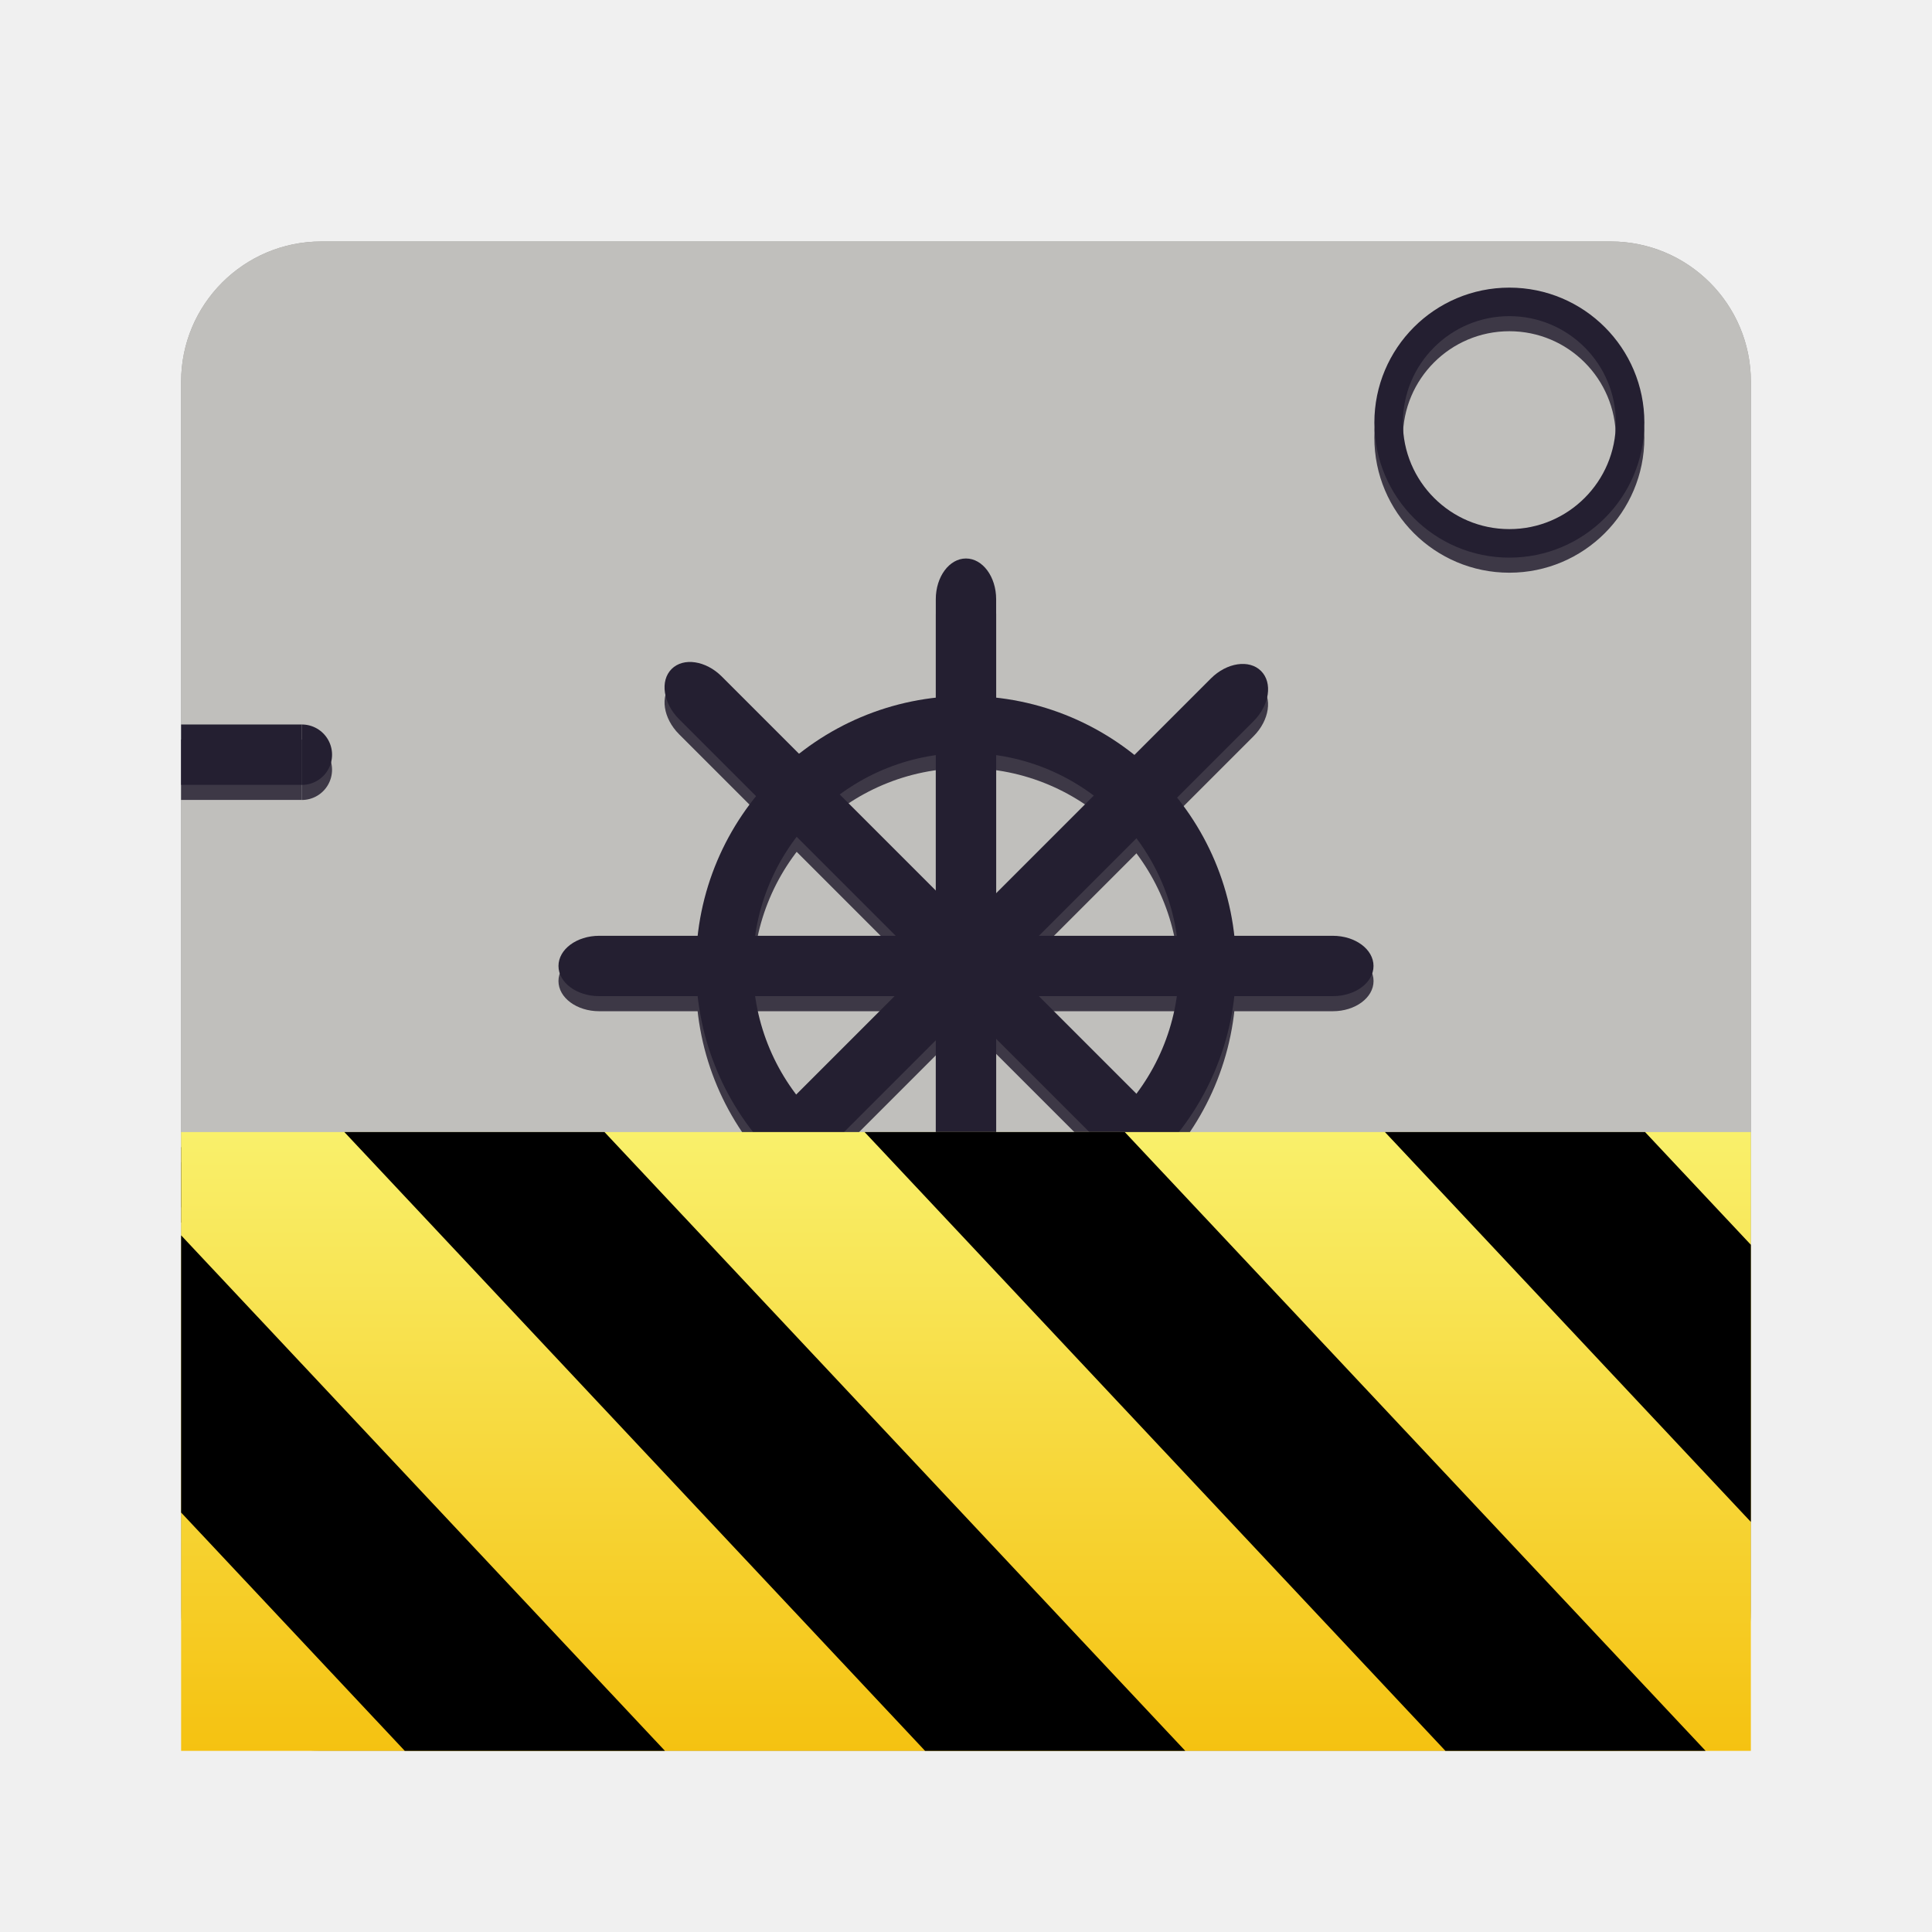
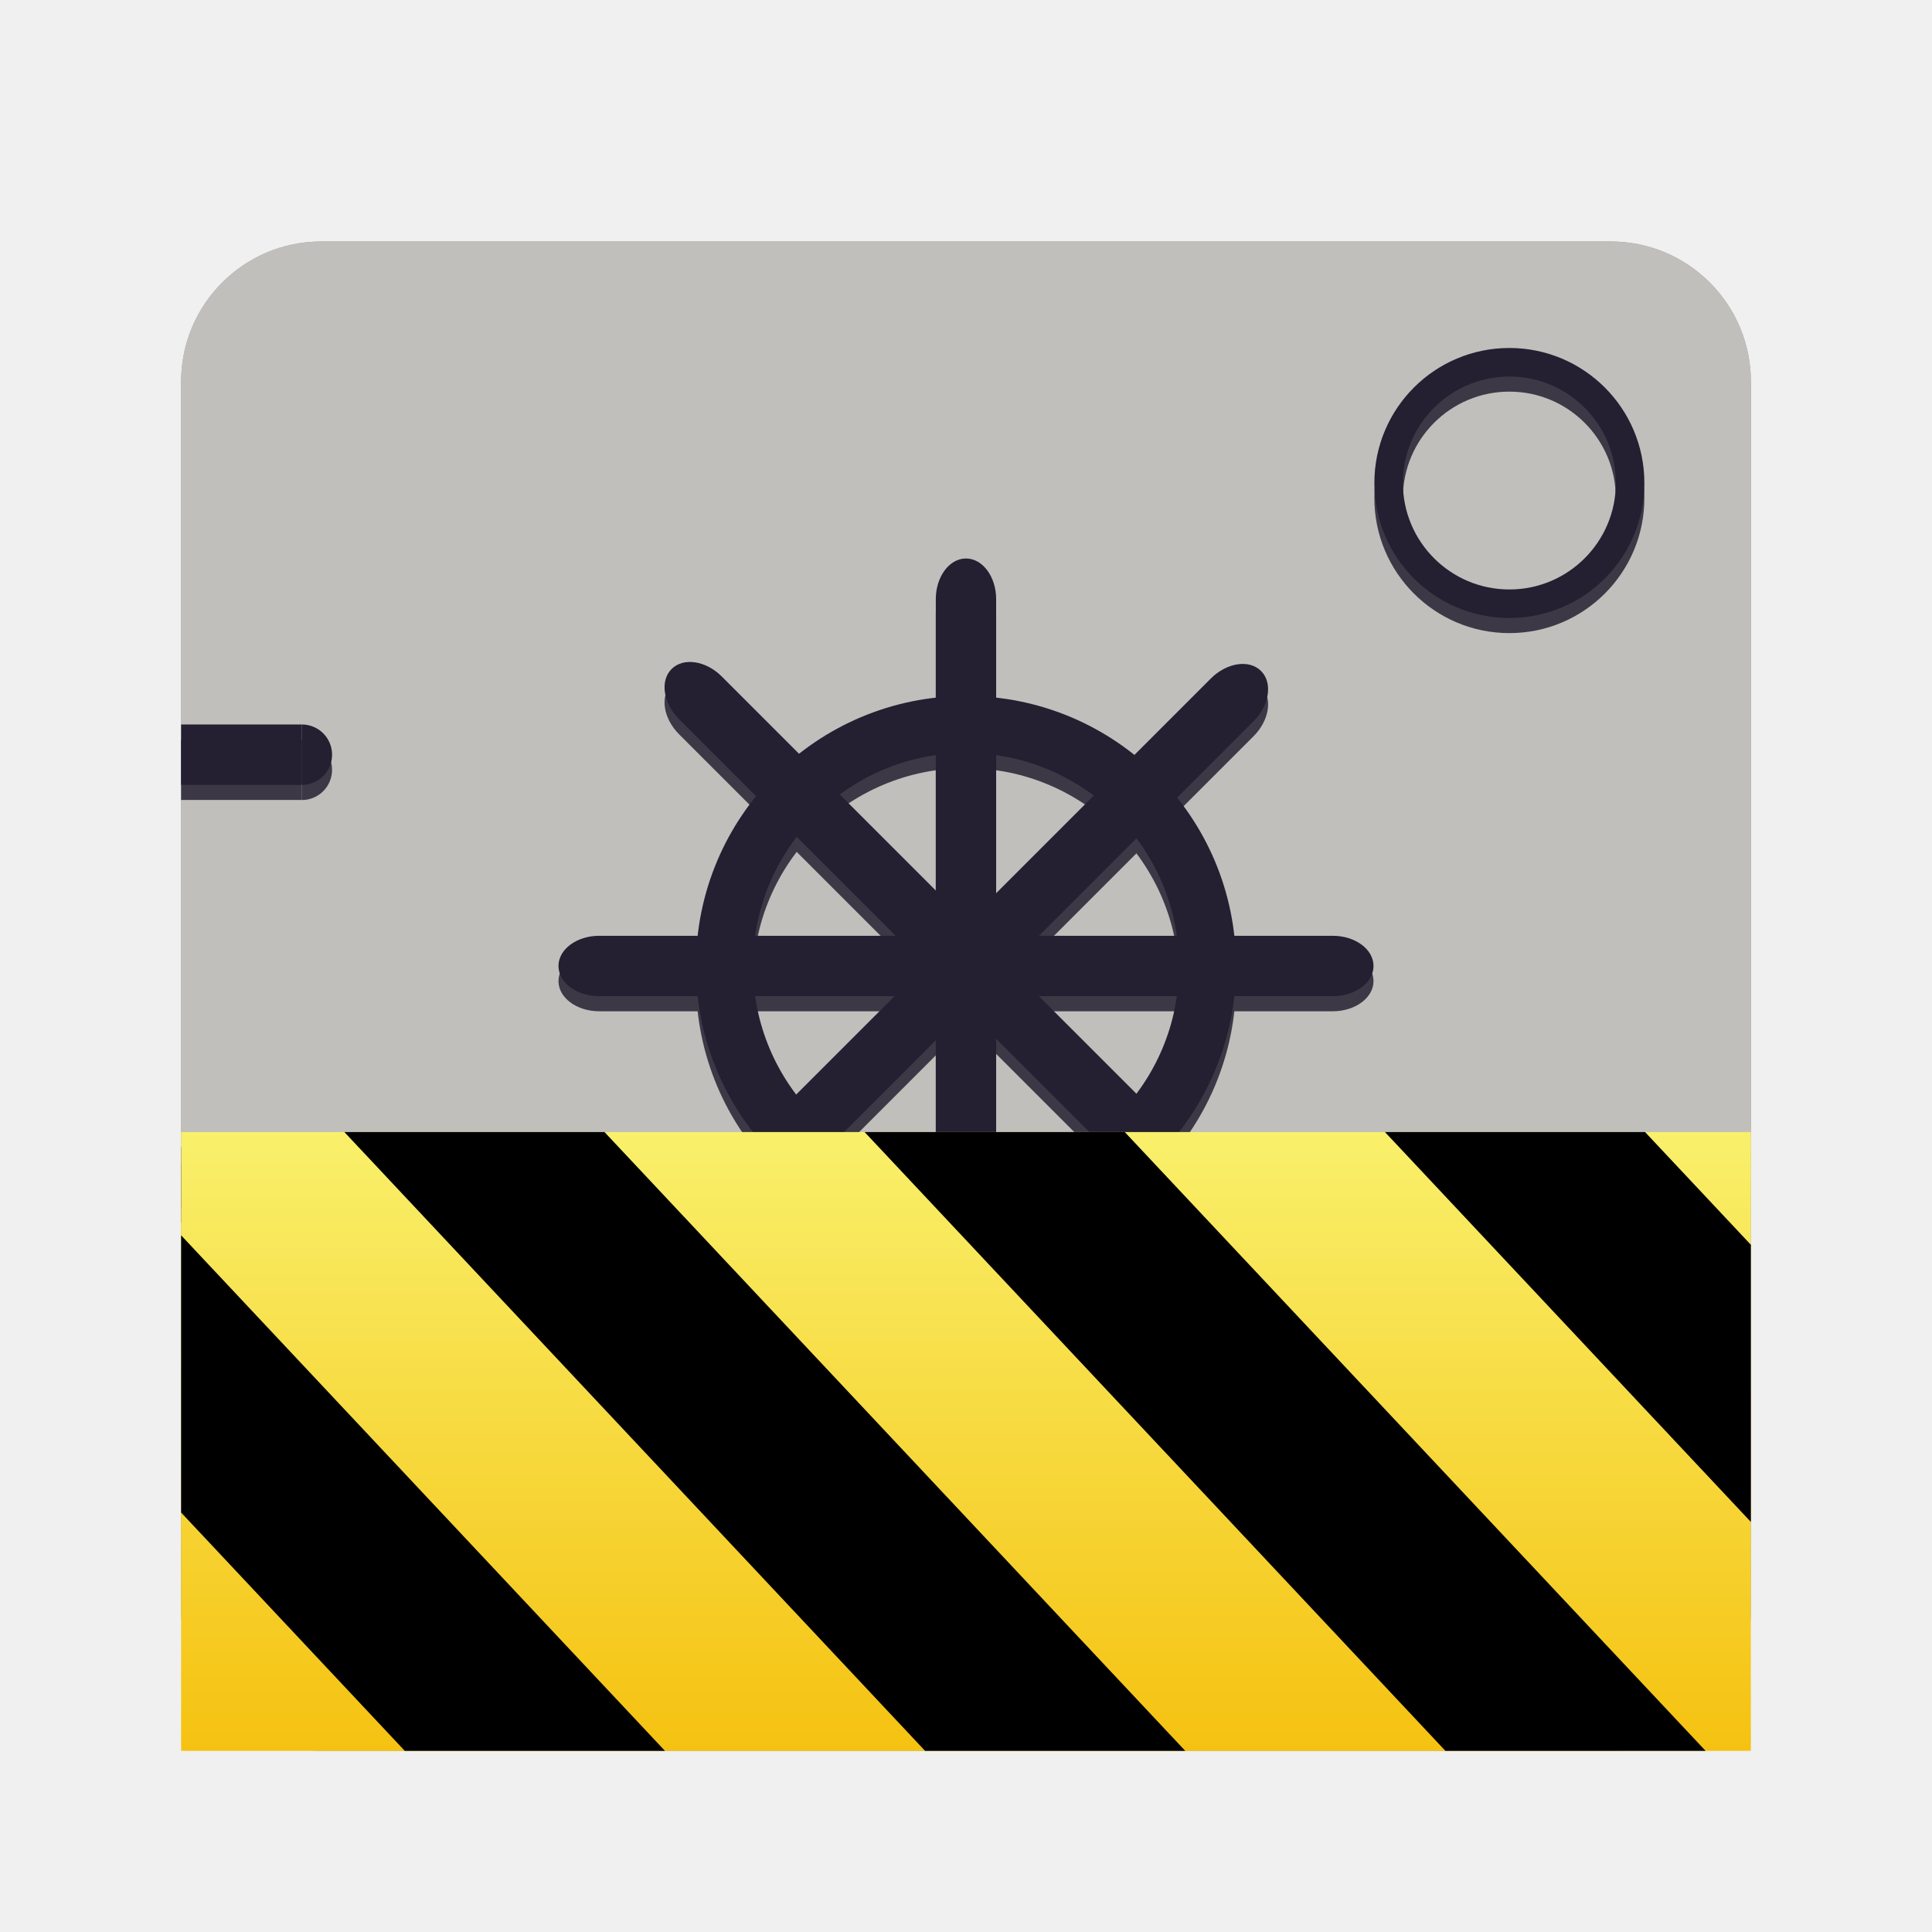
<svg xmlns="http://www.w3.org/2000/svg" xmlns:ns1="http://www.openswatchbook.org/uri/2009/osb" xmlns:xlink="http://www.w3.org/1999/xlink" width="128" height="128" viewBox="0 0 33.867 33.867" version="1.1" id="svg8">
  <defs id="defs2">
    <linearGradient id="linearGradient9523" ns1:paint="solid">
      <stop style="stop-color:#241f31;stop-opacity:1;" offset="0" id="stop9521" />
    </linearGradient>
    <clipPath id="j">
      <rect height="128" width="128" id="rect55" x="0" y="0" />
    </clipPath>
    <mask id="f">
      <g clip-path="url(#d)" filter="url(#e)" id="g39">
        <g clip-path="url(#c)" id="g37">
          <path d="M 38.977,23.473 C 20.422,23.641 5.469,38.73 5.469,57.285 c 0,12.082 3.805,21.816 14.562,31.43 L 64,128 107.664,89.305 c 11.812,-9.652 14.613,-20.383 14.867,-32.02 0,-18.676 -15.137,-33.812 -33.812,-33.812 -9.371,0 -18.324,3.891 -24.719,10.738 -6.395,-6.848 -15.348,-10.738 -24.719,-10.738 -0.102,0 -0.203,0 -0.305,0 z m 0,0" fill="url(#a)" id="path31" />
          <path d="M 38.977,19.473 C 20.422,19.641 5.469,34.73 5.469,53.285 c 0,8.051 2.148,15.891 7.512,21.25 L 64,119.504 114.059,75.672 c 5.516,-5.516 8.473,-13.801 8.473,-22.387 0,-18.676 -15.137,-33.812 -33.812,-33.812 -9.371,0 -18.324,3.891 -24.719,10.742 -6.395,-6.852 -15.348,-10.742 -24.719,-10.742 -0.102,0 -0.203,0 -0.305,0 z m 0,0" fill="#f6f5f4" id="path33" />
          <path d="m -228.097,706.133 h 26 l 10,-23 6,39 8,-16 h 6" fill="none" stroke="url(#b)" stroke-linecap="round" stroke-miterlimit="10" stroke-width="4" transform="translate(255.0965,-636.1328)" id="path35" />
        </g>
      </g>
    </mask>
    <clipPath id="d">
      <rect height="128" width="128" id="rect25" x="0" y="0" />
    </clipPath>
    <filter id="e" height="1" width="1" x="0" y="0">
      <feColorMatrix in="SourceGraphic" type="matrix" values="0 0 0 0 1 0 0 0 0 1 0 0 0 0 1 0 0 0 1 0" id="feColorMatrix28" />
    </filter>
    <clipPath id="c">
      <rect height="128" width="128" id="rect22" x="0" y="0" />
    </clipPath>
    <linearGradient id="a" gradientUnits="userSpaceOnUse" x1="4.909" x2="122" y1="106.961" y2="106.961">
      <stop offset="0" stop-color="#ffffff" id="stop2" />
      <stop offset="0.151" stop-color="#deddda" id="stop4" />
      <stop offset="0.505" stop-color="#deddda" id="stop6" />
      <stop offset="0.508" stop-color="#c0bfbc" id="stop8" />
      <stop offset="0.761" stop-color="#c0bfbc" id="stop10" />
      <stop offset="0.933" stop-color="#deddda" id="stop12" />
      <stop offset="1" stop-color="#c0bfbc" id="stop14" />
    </linearGradient>
    <linearGradient id="b" gradientUnits="userSpaceOnUse" x1="-177.754" x2="-228.553" y1="691.488" y2="691.488">
      <stop offset="0" stop-color="#ed333b" id="stop17" />
      <stop offset="1" stop-color="#ed333b" stop-opacity="0" id="stop19" />
    </linearGradient>
    <clipPath id="i">
      <rect height="128" width="128" id="rect52" x="0" y="0" />
    </clipPath>
    <mask id="g">
      <g filter="url(#e)" id="g44">
        <rect fill-opacity="0.8" height="128" width="128" id="rect42" x="0" y="0" />
      </g>
    </mask>
    <filter id="filter943" height="1" width="1" x="0" y="0">
      <feColorMatrix in="SourceGraphic" type="matrix" values="0 0 0 0 1 0 0 0 0 1 0 0 0 0 1 0 0 0 1 0" id="feColorMatrix941" />
    </filter>
    <linearGradient id="h" gradientTransform="matrix(0,0.37,-0.98462,0,295.385,-30.36)" gradientUnits="userSpaceOnUse" x1="300" x2="428" y1="235" y2="235">
      <stop offset="0" stop-color="#f9f06b" id="stop47" />
      <stop offset="1" stop-color="#f5c211" id="stop49" />
    </linearGradient>
    <clipPath id="clip3">
      <rect x="0" y="0" width="128" height="128" id="rect62" />
    </clipPath>
    <clipPath id="clip4">
      <rect x="0" y="0" width="128" height="128" id="rect54" />
    </clipPath>
    <linearGradient id="linear0" gradientUnits="userSpaceOnUse" x1="300" y1="235" x2="428" y2="235" gradientTransform="matrix(0.000000000000000023,0.37,-0.98462,0.00000000000000006,295.385,-30.36)">
      <stop offset="0" style="stop-color:rgb(97.647%,94.118%,41.961%);stop-opacity:1;" id="stop49-3" />
      <stop offset="1" style="stop-color:rgb(96.078%,76.078%,6.667%);stop-opacity:1;" id="stop51" />
    </linearGradient>
    <mask id="mask1">
      <g filter="url(#alpha)" id="g46" transform="scale(0.2645833)">
        <rect x="0" y="0" width="128" height="128" style="fill:#000000;fill-opacity:0.8;stroke:none" id="rect44" />
      </g>
    </mask>
    <filter id="alpha" filterUnits="objectBoundingBox" x="0%" y="0%" width="100%" height="100%">
      <feColorMatrix type="matrix" in="SourceGraphic" values="0 0 0 0 1 0 0 0 0 1 0 0 0 0 1 0 0 0 1 0" id="feColorMatrix35" />
    </filter>
    <clipPath id="clipPath964">
      <rect x="0" y="0" width="128" height="128" id="rect962" />
    </clipPath>
    <mask id="mask0">
      <g id="use41" clip-path="url(#clip1)" filter="url(#alpha)" transform="scale(0.07000434)">
        <g id="g1145" clip-path="url(#clip2)" transform="scale(0.2645833)">
          <path style="fill:#855c3a;fill-opacity:1;fill-rule:nonzero;stroke:none" d="M 28.723,44 H 99.277 C 104.094,44 108,47.906 108,52.723 V 111.277 C 108,116.094 104.094,120 99.277,120 H 28.723 C 23.906,120 20,116.094 20,111.277 V 52.723 C 20,47.906 23.906,44 28.723,44 Z m 0,0" id="path1119" />
          <path style="fill:#b38259;fill-opacity:1;fill-rule:nonzero;stroke:none" d="M 28.723,16 H 99.277 C 104.094,16 108,20.062 108,25.078 V 106.922 C 108,111.938 104.094,116 99.277,116 H 28.723 C 23.906,116 20,111.938 20,106.922 V 25.078 C 20,20.062 23.906,16 28.723,16 Z m 0,0" id="path1121" />
          <path style="fill:#dedcd9;fill-opacity:1;fill-rule:nonzero;stroke:none" d="m 28,78 h 72 v 30 H 28 Z m 0,0" id="path1123" />
          <path style="fill:#ffffff;fill-opacity:1;fill-rule:nonzero;stroke:none" d="m 28,22 h 72 v 82 H 28 Z m 0,0" id="path1125" />
          <path style="fill:none;stroke:#3a3545;stroke-width:4;stroke-linecap:butt;stroke-linejoin:miter;stroke-miterlimit:4;stroke-opacity:1" d="m 32,220 6,6 10,-10" transform="translate(7.999992,-156)" id="path1127" />
          <path style="fill:#bfbdba;fill-opacity:1;fill-rule:nonzero;stroke:none" d="m 64,40 h 24 v 4 H 64 Z m 0,0" id="path1129" />
          <path style="fill:#bfbdba;fill-opacity:1;fill-rule:nonzero;stroke:none" d="m 64,64 h 18 v 4 H 64 Z m 0,0" id="path1131" />
          <path style="fill:none;stroke:#3a3545;stroke-width:4;stroke-linecap:butt;stroke-linejoin:miter;stroke-miterlimit:4;stroke-opacity:1" d="m 32,218 6,6 10,-10" transform="translate(7.999992,-178)" id="path1133" />
          <path style="fill:none;stroke:#3a3545;stroke-width:4;stroke-linecap:butt;stroke-linejoin:miter;stroke-miterlimit:4;stroke-opacity:1" d="m 32,220 6,6 10,-10" transform="translate(7.999992,-132)" id="path1135" />
          <path style="fill:#bfbdba;fill-opacity:1;fill-rule:nonzero;stroke:none" d="m 64,88 h 24 v 4 H 64 Z m 0,0" id="path1137" />
          <path style="fill:#999994;fill-opacity:1;fill-rule:nonzero;stroke:none" d="m 44,12 c -2.215,0 -4,1.785 -4,4 v 8 h 48 v -8 c 0,-2.215 -1.805,-4.312 -4,-4 H 70 l -6,8 -6,-8 z m 0,0" id="path1139" />
          <path style="fill:none;stroke:#999994;stroke-width:4;stroke-linecap:butt;stroke-linejoin:round;stroke-miterlimit:4;stroke-opacity:1" d="m 70,184 c 0,3.312 -2.688,6 -6,6 -3.312,0 -6,-2.688 -6,-6 0,-3.312 2.688,-6 6,-6 3.312,0 6,2.688 6,6 z m 0,0" transform="translate(0,-172)" id="path1141" />
          <path style="fill:#75757a;fill-opacity:1;fill-rule:nonzero;stroke:none" d="m 40,24 h 48 v 4 H 40 Z m 0,0" id="path1143" />
        </g>
      </g>
    </mask>
    <clipPath id="clip1">
      <rect x="0" y="0" width="128" height="128" id="rect32" />
    </clipPath>
    <filter id="filter978" filterUnits="objectBoundingBox" x="0%" y="0%" width="100%" height="100%">
      <feColorMatrix type="matrix" in="SourceGraphic" values="0 0 0 0 1 0 0 0 0 1 0 0 0 0 1 0 0 0 1 0" id="feColorMatrix976" />
    </filter>
    <clipPath id="clip2">
      <rect x="0" y="0" width="128" height="128" id="rect2" />
    </clipPath>
    <clipPath id="clipPath984">
      <rect x="0" y="0" width="128" height="128" id="rect982" />
    </clipPath>
    <clipPath id="clipPath988">
      <rect x="0" y="0" width="128" height="128" id="rect986" />
    </clipPath>
    <filter id="filter992" filterUnits="objectBoundingBox" x="0%" y="0%" width="100%" height="100%">
      <feColorMatrix type="matrix" in="SourceGraphic" values="0 0 0 0 1 0 0 0 0 1 0 0 0 0 1 0 0 0 1 0" id="feColorMatrix990" />
    </filter>
    <clipPath id="clipPath996">
      <rect x="0" y="0" width="128" height="128" id="rect994" />
    </clipPath>
    <clipPath id="clipPath1000">
      <rect x="0" y="0" width="128" height="128" id="rect998" />
    </clipPath>
    <mask id="mask1006">
      <g filter="url(#alpha)" id="g1004">
        <rect x="0" y="0" width="128" height="128" style="fill:rgb(0%,0%,0%);fill-opacity:0.8;stroke:none;" id="rect1002" />
      </g>
    </mask>
    <filter id="filter1010" filterUnits="objectBoundingBox" x="0%" y="0%" width="100%" height="100%">
      <feColorMatrix type="matrix" in="SourceGraphic" values="0 0 0 0 1 0 0 0 0 1 0 0 0 0 1 0 0 0 1 0" id="feColorMatrix1008" />
    </filter>
    <clipPath id="clipPath1014">
      <rect x="0" y="0" width="128" height="128" id="rect1012" />
    </clipPath>
    <linearGradient xlink:href="#linear0" id="linearGradient1089" gradientUnits="userSpaceOnUse" gradientTransform="matrix(0,0.37,-0.98462,0,295.385,-30.36)" x1="300" y1="235" x2="428" y2="235" />
    <meshgradient id="meshgradient5408" gradientUnits="userSpaceOnUse" x="0" y="21.336">
      <meshrow id="meshrow5420">
        <meshpatch id="meshpatch5418">
          <stop path="c 11.289,0  22.578,0  33.867,0" style="stop-color:#ffffff;stop-opacity:1" id="stop5410" />
          <stop path="c 0,4.177  0,8.354  0,12.53" style="stop-color:#000000;stop-opacity:1" id="stop5412" />
          <stop path="c -11.289,0  -22.578,0  -33.867,0" style="stop-color:#ffffff;stop-opacity:1" id="stop5414" />
          <stop path="c 0,-4.177  0,-8.354  0,-12.53" style="stop-color:#000000;stop-opacity:1" id="stop5416" />
        </meshpatch>
      </meshrow>
    </meshgradient>
    <meshgradient id="meshgradient5422" gradientUnits="userSpaceOnUse" x="0" y="21.336">
      <meshrow id="meshrow5434">
        <meshpatch id="meshpatch5432">
          <stop path="c 11.289,0  22.578,0  33.867,0" style="stop-color:#ffffff;stop-opacity:1" id="stop5424" />
          <stop path="c 0,4.177  0,8.354  0,12.53" style="stop-color:#000000;stop-opacity:1" id="stop5426" />
          <stop path="c -11.289,0  -22.578,0  -33.867,0" style="stop-color:#ffffff;stop-opacity:1" id="stop5428" />
          <stop path="c 0,-4.177  0,-8.354  0,-12.53" style="stop-color:#000000;stop-opacity:1" id="stop5430" />
        </meshpatch>
      </meshrow>
    </meshgradient>
  </defs>
  <g id="layer1" style="display:inline">
    <path style="fill:#000000;fill-opacity:1;stroke:#241f31;stroke-width:0;stroke-miterlimit:4;stroke-dasharray:none;stroke-opacity:1" d="" id="path1024" transform="scale(0.2645833)" />
    <rect style="fill:#9a9996;fill-opacity:1;stroke:none;stroke-width:0.455;stroke-miterlimit:4;stroke-dasharray:none;stroke-opacity:1" id="rect9154-3" width="27.517" height="26.458" x="3.175" y="4.233" rx="2.457" />
    <rect style="display:inline;fill:#c0bfbc;fill-opacity:1;stroke:none;stroke-width:0.437;stroke-miterlimit:4;stroke-dasharray:none;stroke-opacity:1" id="rect9154-3-6" width="27.517" height="24.342" x="3.175" y="4.233" rx="2.457" />
-     <g id="g9820" transform="translate(-32.80833,-0.7937498)">
-       <rect style="fill:#3d3846;fill-opacity:1;stroke:none;stroke-width:0.5;stroke-miterlimit:4;stroke-dasharray:none;stroke-opacity:1" id="rect9196-9" width="2.117" height="1.058" x="35.983" y="13.758" rx="1.2337354e-15" />
-       <path style="fill:#3d3846;fill-opacity:1;stroke:none;stroke-width:0.5;stroke-miterlimit:4;stroke-dasharray:none;stroke-opacity:1" id="path9198-0" transform="rotate(-90)" d="m -13.758,38.1 a 0.529,0.529 0 0 1 -0.265,0.458 0.529,0.529 0 0 1 -0.529,0 0.529,0.529 0 0 1 -0.265,-0.458" />
-       <rect style="fill:#3d3846;fill-opacity:1;stroke:none;stroke-width:0.5;stroke-miterlimit:4;stroke-dasharray:none;stroke-opacity:1" id="rect9196-3-8" width="2.117" height="1.058" x="35.983" y="21.167" rx="1.2337354e-15" />
-       <path style="fill:#3d3846;fill-opacity:1;stroke:none;stroke-width:0.5;stroke-miterlimit:4;stroke-dasharray:none;stroke-opacity:1" id="path9198-3-9" transform="rotate(-90)" d="m -21.167,38.1 a 0.529,0.529 0 0 1 -0.265,0.458 0.529,0.529 0 0 1 -0.529,0 0.529,0.529 0 0 1 -0.265,-0.458" />
-       <rect style="fill:#3d3846;fill-opacity:1;stroke:none;stroke-width:0.581;stroke-miterlimit:4;stroke-dasharray:none;stroke-opacity:1" id="rect9286-3" width="7.144" height="1.058" x="42.598" y="17.462" rx="0.714" />
-       <rect style="fill:#3d3846;fill-opacity:1;stroke:none;stroke-width:0.582;stroke-miterlimit:4;stroke-dasharray:none;stroke-opacity:1" id="rect9286-7-1" width="7.144" height="1.058" x="49.742" y="17.462" rx="0.714" />
-       <rect style="fill:#3d3846;fill-opacity:1;stroke:none;stroke-width:0.581;stroke-miterlimit:4;stroke-dasharray:none;stroke-opacity:1" id="rect9286-9-4" width="7.144" height="1.058" x="17.992" y="-50.271" rx="0.714" transform="rotate(90)" />
-       <rect style="fill:#3d3846;fill-opacity:1;stroke:none;stroke-width:0.581;stroke-miterlimit:4;stroke-dasharray:none;stroke-opacity:1" id="rect9286-9-8-8" width="7.144" height="1.058" x="10.848" y="-50.271" rx="0.714" transform="rotate(90)" />
-       <rect style="fill:none;fill-opacity:1;fill-rule:nonzero;stroke:#3d3846;stroke-width:1;stroke-miterlimit:4;stroke-dasharray:none;stroke-opacity:1" id="rect9527-9" width="8.467" height="8.467" x="45.508" y="13.758" rx="4.914" />
-       <rect style="display:inline;fill:none;fill-opacity:1;fill-rule:nonzero;stroke:#3d3846;stroke-width:0.5;stroke-miterlimit:4;stroke-dasharray:none;stroke-opacity:1" id="rect9527-8-6" width="4.233" height="4.233" x="57.15" y="6.35" rx="2.457" />
-       <rect style="display:inline;fill:#3d3846;fill-opacity:1;stroke:none;stroke-width:0.582;stroke-miterlimit:4;stroke-dasharray:none;stroke-opacity:1" id="rect9286-7-2-7" width="7.144" height="1.058" x="40.564" y="-23.012" rx="0.714" transform="rotate(45)" />
-       <rect style="display:inline;fill:#3d3846;fill-opacity:1;stroke:none;stroke-width:0.582;stroke-miterlimit:4;stroke-dasharray:none;stroke-opacity:1" id="rect9286-7-2-1-7" width="7.144" height="1.058" x="-29.764" y="-48.424" rx="0.714" transform="rotate(135)" />
-       <rect style="display:inline;fill:#3d3846;fill-opacity:1;stroke:none;stroke-width:0.582;stroke-miterlimit:4;stroke-dasharray:none;stroke-opacity:1" id="rect9286-7-2-9-3" width="7.144" height="1.058" x="48.065" y="-22.98" rx="0.714" transform="rotate(45)" />
-       <rect style="display:inline;fill:#3d3846;fill-opacity:1;stroke:none;stroke-width:0.582;stroke-miterlimit:4;stroke-dasharray:none;stroke-opacity:1" id="rect9286-7-2-96-7" width="7.144" height="1.058" x="-22.249" y="-48.441" rx="0.714" transform="rotate(135)" />
-     </g>
-     <g id="g9690">
-       <rect style="fill:#241f31;fill-opacity:1;stroke:none;stroke-width:0.5;stroke-miterlimit:4;stroke-dasharray:none;stroke-opacity:1" id="rect9196" width="2.117" height="1.058" x="3.175" y="12.7" rx="1.2337354e-15" />
-       <path style="fill:#241f31;fill-opacity:1;stroke:none;stroke-width:0.5;stroke-miterlimit:4;stroke-dasharray:none;stroke-opacity:1" id="path9198" d="m -12.7,5.292 a 0.529,0.529 0 0 1 -0.265,0.458 0.529,0.529 0 0 1 -0.529,0 0.529,0.529 0 0 1 -0.265,-0.458" transform="rotate(-90)" />
-       <rect style="fill:#241f31;fill-opacity:1;stroke:none;stroke-width:0.5;stroke-miterlimit:4;stroke-dasharray:none;stroke-opacity:1" id="rect9196-3" width="2.117" height="1.058" x="3.175" y="20.108" rx="1.2337354e-15" />
-       <path style="fill:#241f31;fill-opacity:1;stroke:none;stroke-width:0.5;stroke-miterlimit:4;stroke-dasharray:none;stroke-opacity:1" id="path9198-3" transform="rotate(-90)" d="m -20.108,5.292 a 0.529,0.529 0 0 1 -0.265,0.458 0.529,0.529 0 0 1 -0.529,0 0.529,0.529 0 0 1 -0.265,-0.458" />
-       <rect style="fill:#241f31;fill-opacity:1;stroke:none;stroke-width:0.581;stroke-miterlimit:4;stroke-dasharray:none;stroke-opacity:1" id="rect9286" width="7.144" height="1.058" x="9.79" y="16.404" rx="0.714" />
-       <rect style="fill:#241f31;fill-opacity:1;stroke:none;stroke-width:0.582;stroke-miterlimit:4;stroke-dasharray:none;stroke-opacity:1" id="rect9286-7" width="7.144" height="1.058" x="16.933" y="16.404" rx="0.714" />
-       <rect style="fill:#241f31;fill-opacity:1;stroke:none;stroke-width:0.581;stroke-miterlimit:4;stroke-dasharray:none;stroke-opacity:1" id="rect9286-9" width="7.144" height="1.058" x="16.933" y="-17.462" rx="0.714" transform="rotate(90)" />
-       <rect style="fill:#241f31;fill-opacity:1;stroke:none;stroke-width:0.581;stroke-miterlimit:4;stroke-dasharray:none;stroke-opacity:1" id="rect9286-9-8" width="7.144" height="1.058" x="9.79" y="-17.462" rx="0.714" transform="rotate(90)" />
-       <rect style="opacity:1;fill:none;fill-opacity:1;fill-rule:nonzero;stroke:#241f31;stroke-width:1;stroke-miterlimit:4;stroke-dasharray:none;stroke-opacity:1" id="rect9527" width="8.467" height="8.467" x="12.7" y="12.7" rx="4.914" />
-       <rect style="display:inline;fill:none;fill-opacity:1;fill-rule:nonzero;stroke:#241f31;stroke-width:0.5;stroke-miterlimit:4;stroke-dasharray:none;stroke-opacity:1" id="rect9527-8" width="4.233" height="4.233" x="24.342" y="5.292" rx="2.457" />
-       <rect style="display:inline;fill:#241f31;fill-opacity:1;stroke:none;stroke-width:0.582;stroke-miterlimit:4;stroke-dasharray:none;stroke-opacity:1" id="rect9286-7-2" width="7.144" height="1.058" x="16.617" y="-0.561" rx="0.714" transform="rotate(45)" />
-       <rect style="display:inline;fill:#241f31;fill-opacity:1;stroke:none;stroke-width:0.582;stroke-miterlimit:4;stroke-dasharray:none;stroke-opacity:1" id="rect9286-7-2-1" width="7.144" height="1.058" x="-7.314" y="-24.477" rx="0.714" transform="rotate(135)" />
-       <rect style="display:inline;fill:#241f31;fill-opacity:1;stroke:none;stroke-width:0.582;stroke-miterlimit:4;stroke-dasharray:none;stroke-opacity:1" id="rect9286-7-2-9" width="7.144" height="1.058" x="24.117" y="-0.529" rx="0.714" transform="rotate(45)" />
-       <rect style="display:inline;fill:#241f31;fill-opacity:1;stroke:none;stroke-width:0.582;stroke-miterlimit:4;stroke-dasharray:none;stroke-opacity:1" id="rect9286-7-2-96" width="7.144" height="1.058" x="0.202" y="-24.494" rx="0.714" transform="rotate(135)" />
-     </g>
+     <rect style="fill:#3d3846;fill-opacity:1;stroke:none;stroke-width:0.5;stroke-miterlimit:4;stroke-dasharray:none;stroke-opacity:1" id="rect9196-9" width="2.117" height="1.058" x="3.175" y="12.965" rx="1.2337354e-15" />
+     <path style="fill:#3d3846;fill-opacity:1;stroke:none;stroke-width:0.5;stroke-miterlimit:4;stroke-dasharray:none;stroke-opacity:1" id="path9198-0" transform="rotate(-90)" d="m -12.965,5.292 a 0.529,0.529 0 0 1 -0.265,0.458 0.529,0.529 0 0 1 -0.529,0 0.529,0.529 0 0 1 -0.265,-0.458" />
+     <rect style="fill:#3d3846;fill-opacity:1;stroke:none;stroke-width:0.5;stroke-miterlimit:4;stroke-dasharray:none;stroke-opacity:1" id="rect9196-3-8" width="2.117" height="1.058" x="3.175" y="20.373" rx="1.2337354e-15" />
+     <path style="fill:#3d3846;fill-opacity:1;stroke:none;stroke-width:0.5;stroke-miterlimit:4;stroke-dasharray:none;stroke-opacity:1" id="path9198-3-9" transform="rotate(-90)" d="m -20.373,5.292 a 0.529,0.529 0 0 1 -0.265,0.458 0.529,0.529 0 0 1 -0.529,0 0.529,0.529 0 0 1 -0.265,-0.458" />
+     <rect style="fill:#3d3846;fill-opacity:1;stroke:none;stroke-width:0.581;stroke-miterlimit:4;stroke-dasharray:none;stroke-opacity:1" id="rect9286-3" width="7.144" height="1.058" x="9.79" y="16.669" rx="0.714" />
+     <rect style="fill:#3d3846;fill-opacity:1;stroke:none;stroke-width:0.582;stroke-miterlimit:4;stroke-dasharray:none;stroke-opacity:1" id="rect9286-7-1" width="7.144" height="1.058" x="16.933" y="16.669" rx="0.714" />
+     <rect style="fill:#3d3846;fill-opacity:1;stroke:none;stroke-width:0.581;stroke-miterlimit:4;stroke-dasharray:none;stroke-opacity:1" id="rect9286-9-4" width="7.144" height="1.058" x="17.198" y="-17.462" rx="0.714" transform="rotate(90)" />
+     <rect style="fill:#3d3846;fill-opacity:1;stroke:none;stroke-width:0.581;stroke-miterlimit:4;stroke-dasharray:none;stroke-opacity:1" id="rect9286-9-8-8" width="7.144" height="1.058" x="10.054" y="-17.462" rx="0.714" transform="rotate(90)" />
+     <rect style="fill:none;fill-opacity:1;fill-rule:nonzero;stroke:#3d3846;stroke-width:1;stroke-miterlimit:4;stroke-dasharray:none;stroke-opacity:1" id="rect9527-9" width="8.467" height="8.467" x="12.7" y="12.965" rx="4.914" />
+     <rect style="display:inline;fill:none;fill-opacity:1;fill-rule:nonzero;stroke:#3d3846;stroke-width:0.5;stroke-miterlimit:4;stroke-dasharray:none;stroke-opacity:1" id="rect9527-8-6" width="4.233" height="4.233" x="24.342" y="6.615" rx="2.457" />
+     <rect style="display:inline;fill:#3d3846;fill-opacity:1;stroke:none;stroke-width:0.582;stroke-miterlimit:4;stroke-dasharray:none;stroke-opacity:1" id="rect9286-7-2-7" width="7.144" height="1.058" x="16.804" y="-0.374" rx="0.714" transform="rotate(45)" />
+     <rect style="display:inline;fill:#3d3846;fill-opacity:1;stroke:none;stroke-width:0.582;stroke-miterlimit:4;stroke-dasharray:none;stroke-opacity:1" id="rect9286-7-2-1-7" width="7.144" height="1.058" x="-7.127" y="-24.664" rx="0.714" transform="rotate(135)" />
+     <rect style="display:inline;fill:#3d3846;fill-opacity:1;stroke:none;stroke-width:0.582;stroke-miterlimit:4;stroke-dasharray:none;stroke-opacity:1" id="rect9286-7-2-9-3" width="7.144" height="1.058" x="24.304" y="-0.342" rx="0.714" transform="rotate(45)" />
+     <rect style="display:inline;fill:#3d3846;fill-opacity:1;stroke:none;stroke-width:0.582;stroke-miterlimit:4;stroke-dasharray:none;stroke-opacity:1" id="rect9286-7-2-96-7" width="7.144" height="1.058" x="0.389" y="-24.681" rx="0.714" transform="rotate(135)" />
+     <rect style="fill:#241f31;fill-opacity:1;stroke:none;stroke-width:0.5;stroke-miterlimit:4;stroke-dasharray:none;stroke-opacity:1" id="rect9196" width="2.117" height="1.058" x="3.175" y="12.7" rx="1.2337354e-15" />
+     <path style="fill:#241f31;fill-opacity:1;stroke:none;stroke-width:0.5;stroke-miterlimit:4;stroke-dasharray:none;stroke-opacity:1" id="path9198" transform="rotate(-90)" d="m -12.7,5.292 a 0.529,0.529 0 0 1 -0.265,0.458 0.529,0.529 0 0 1 -0.529,0 0.529,0.529 0 0 1 -0.265,-0.458" />
+     <rect style="fill:#241f31;fill-opacity:1;stroke:none;stroke-width:0.5;stroke-miterlimit:4;stroke-dasharray:none;stroke-opacity:1" id="rect9196-3" width="2.117" height="1.058" x="3.175" y="20.108" rx="1.2337354e-15" />
+     <path style="fill:#241f31;fill-opacity:1;stroke:none;stroke-width:0.5;stroke-miterlimit:4;stroke-dasharray:none;stroke-opacity:1" id="path9198-3" transform="rotate(-90)" d="m -20.108,5.292 a 0.529,0.529 0 0 1 -0.265,0.458 0.529,0.529 0 0 1 -0.529,0 0.529,0.529 0 0 1 -0.265,-0.458" />
+     <rect style="fill:#241f31;fill-opacity:1;stroke:none;stroke-width:0.581;stroke-miterlimit:4;stroke-dasharray:none;stroke-opacity:1" id="rect9286" width="7.144" height="1.058" x="9.79" y="16.404" rx="0.714" />
+     <rect style="fill:#241f31;fill-opacity:1;stroke:none;stroke-width:0.582;stroke-miterlimit:4;stroke-dasharray:none;stroke-opacity:1" id="rect9286-7" width="7.144" height="1.058" x="16.933" y="16.404" rx="0.714" />
+     <rect style="fill:#241f31;fill-opacity:1;stroke:none;stroke-width:0.581;stroke-miterlimit:4;stroke-dasharray:none;stroke-opacity:1" id="rect9286-9" width="7.144" height="1.058" x="16.933" y="-17.462" rx="0.714" transform="rotate(90)" />
+     <rect style="fill:#241f31;fill-opacity:1;stroke:none;stroke-width:0.581;stroke-miterlimit:4;stroke-dasharray:none;stroke-opacity:1" id="rect9286-9-8" width="7.144" height="1.058" x="9.79" y="-17.462" rx="0.714" transform="rotate(90)" />
+     <rect style="fill:none;fill-opacity:1;fill-rule:nonzero;stroke:#241f31;stroke-width:1;stroke-miterlimit:4;stroke-dasharray:none;stroke-opacity:1" id="rect9527" width="8.467" height="8.467" x="12.7" y="12.7" rx="4.914" />
+     <rect style="display:inline;fill:none;fill-opacity:1;fill-rule:nonzero;stroke:#241f31;stroke-width:0.5;stroke-miterlimit:4;stroke-dasharray:none;stroke-opacity:1" id="rect9527-8" width="4.233" height="4.233" x="24.342" y="6.35" rx="2.457" />
+     <rect style="display:inline;fill:#241f31;fill-opacity:1;stroke:none;stroke-width:0.582;stroke-miterlimit:4;stroke-dasharray:none;stroke-opacity:1" id="rect9286-7-2" width="7.144" height="1.058" x="16.617" y="-0.561" rx="0.714" transform="rotate(45)" />
+     <rect style="display:inline;fill:#241f31;fill-opacity:1;stroke:none;stroke-width:0.582;stroke-miterlimit:4;stroke-dasharray:none;stroke-opacity:1" id="rect9286-7-2-1" width="7.144" height="1.058" x="-7.314" y="-24.477" rx="0.714" transform="rotate(135)" />
+     <rect style="display:inline;fill:#241f31;fill-opacity:1;stroke:none;stroke-width:0.582;stroke-miterlimit:4;stroke-dasharray:none;stroke-opacity:1" id="rect9286-7-2-9" width="7.144" height="1.058" x="24.117" y="-0.529" rx="0.714" transform="rotate(45)" />
+     <rect style="display:inline;fill:#241f31;fill-opacity:1;stroke:none;stroke-width:0.582;stroke-miterlimit:4;stroke-dasharray:none;stroke-opacity:1" id="rect9286-7-2-96" width="7.144" height="1.058" x="0.202" y="-24.494" rx="0.714" transform="rotate(135)" />
    <g id="use96" clip-path="url(#clip3)" transform="matrix(0.8125,0,0,0.8657209,3.175,1.372586)" mask="none" style="fill:url(#meshgradient5422);fill-opacity:1">
      <g id="use1079" clip-path="url(#clip4)" transform="scale(0.2645833)" style="fill:url(#meshgradient5408);fill-opacity:1">
        <path style="fill:url(#linearGradient1089);fill-opacity:1;fill-rule:nonzero;stroke:none" d="M 128,80.641 V 128 H 0 V 80.641 Z m 0,0" id="path1083" />
        <path style="fill:#000000;fill-opacity:1;fill-rule:nonzero;stroke:none" d="M 13.309,80.641 60.664,128 H 81.879 L 34.52,80.641 Z m 42.422,0 L 103.094,128 h 21.215 L 76.945,80.641 Z m 42.43,0 L 128,110.48 V 89.27 l -8.629,-8.629 z M 0,88.547 V 109.762 L 18.238,128 h 21.215 z m 0,0" id="path1085" />
      </g>
    </g>
  </g>
</svg>
